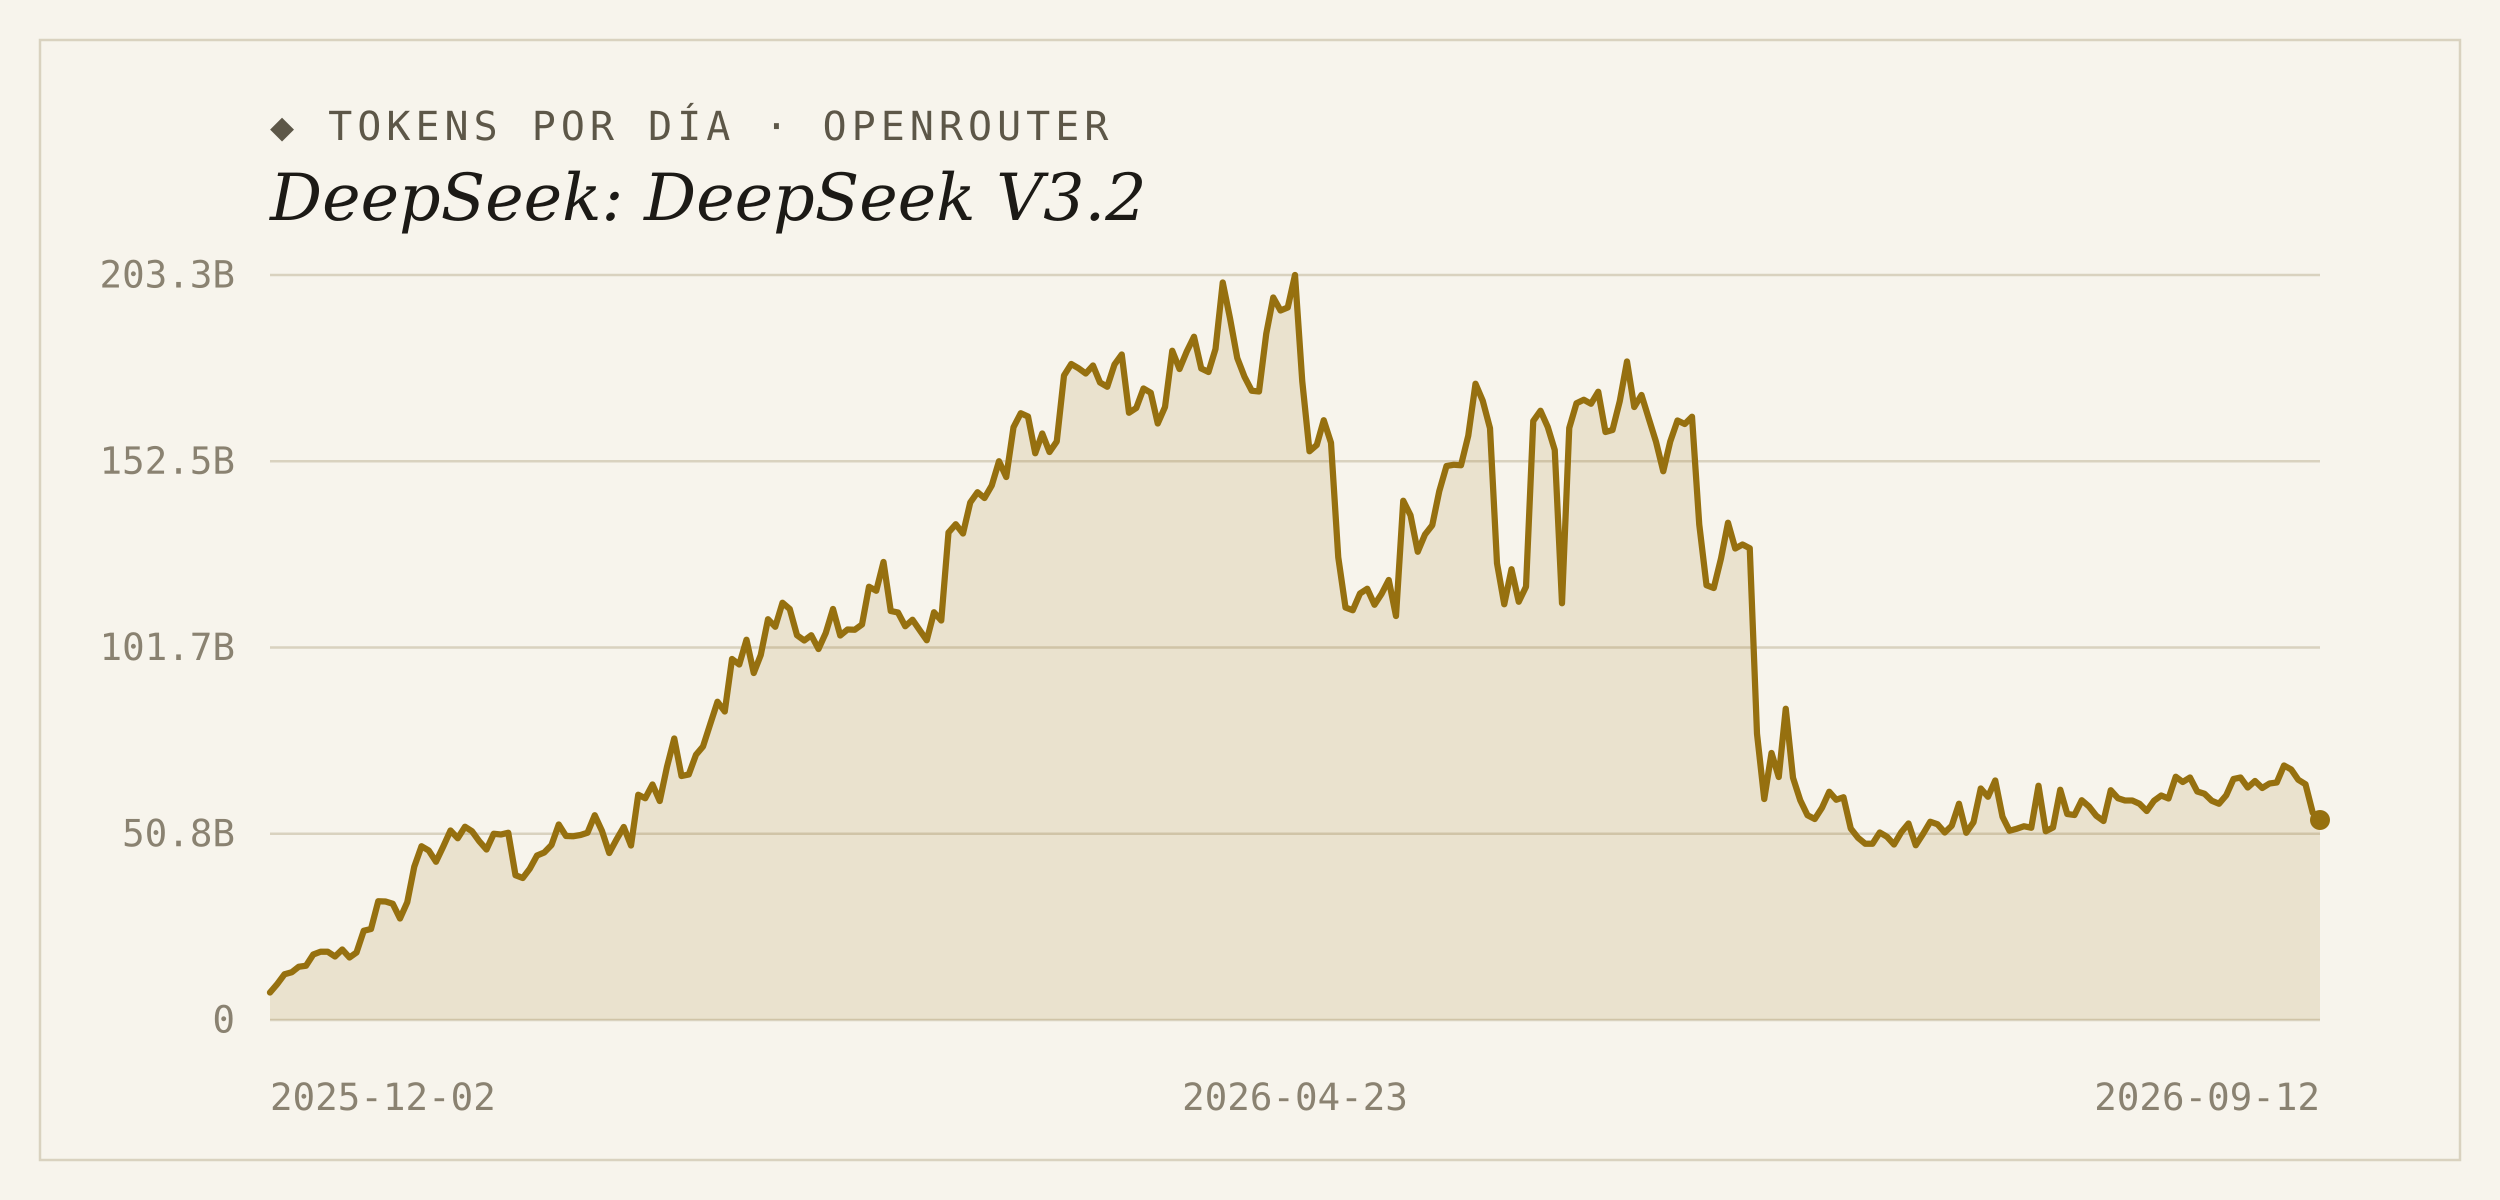
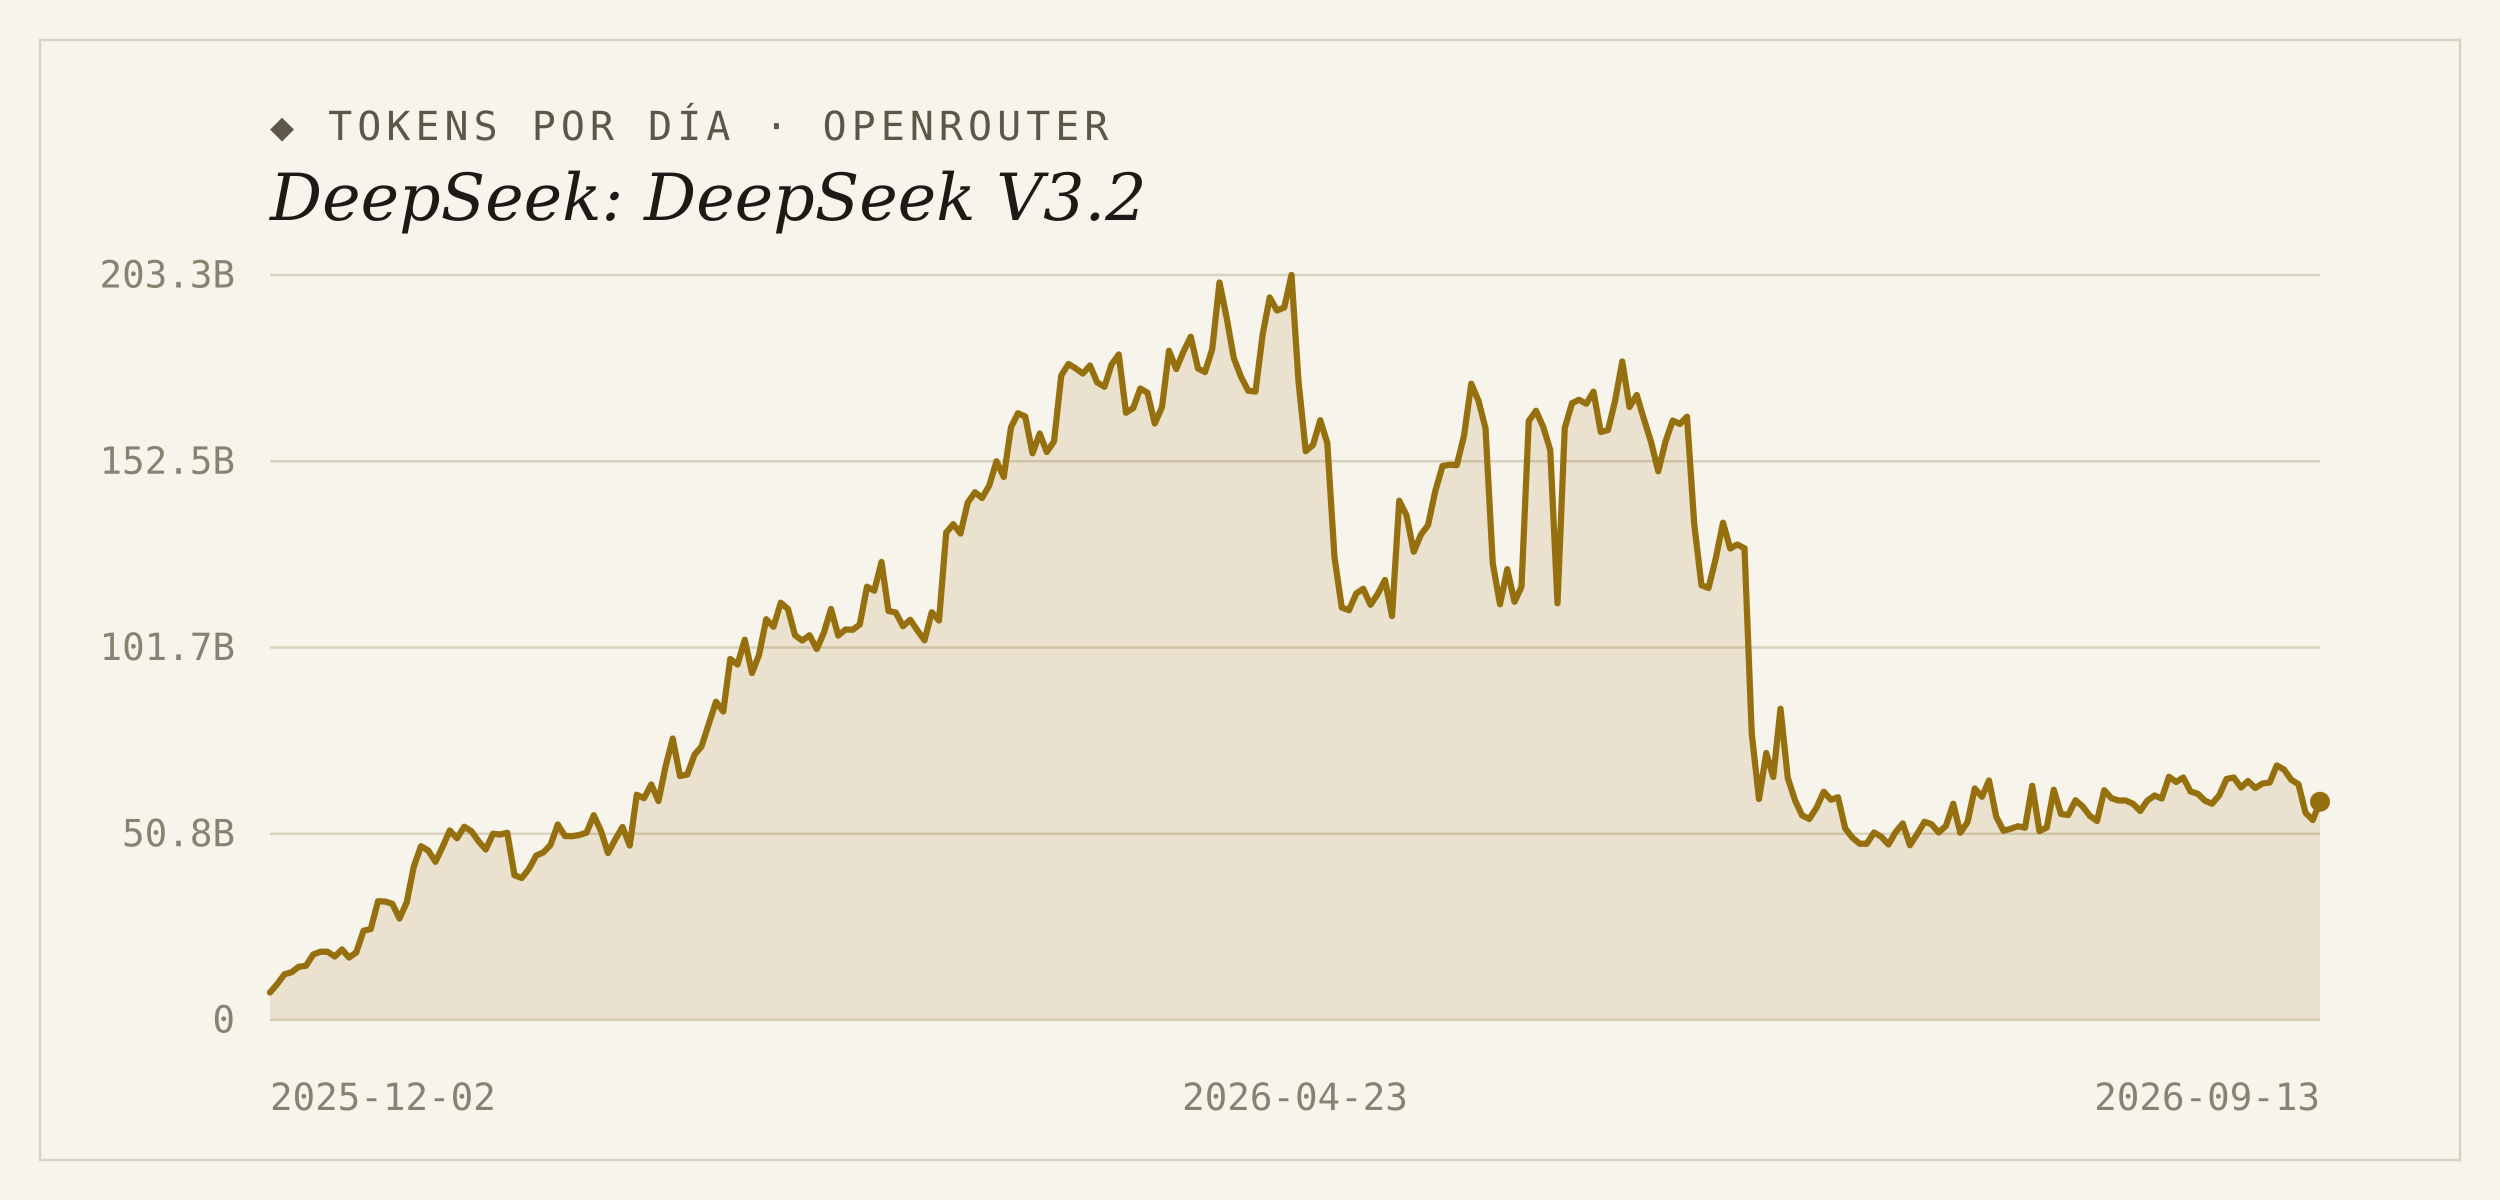
<svg xmlns="http://www.w3.org/2000/svg" width="1000" height="480" viewBox="0 0 1000 480">
  <rect width="1000" height="480" fill="#f7f4ec" />
  <rect x="16" y="16" width="968" height="448" fill="none" stroke="#d9d2bf" stroke-width="1" />
  <text x="108" y="56" font-family="'DejaVu Sans Mono', Consolas, monospace" font-size="16" letter-spacing="2" fill="#5d5748">◆ TOKENS POR DÍA · OPENROUTER</text>
  <text x="108" y="88" font-family="Georgia, 'DejaVu Serif', serif" font-size="26" font-style="italic" fill="#1c1a16">DeepSeek: DeepSeek V3.2</text>
  <line x1="108" y1="408.0" x2="928" y2="408.0" stroke="#d9d2bf" stroke-width="1" />
  <text x="94" y="413" text-anchor="end" font-family="'DejaVu Sans Mono', Consolas, monospace" font-size="15" fill="#8a8271">0</text>
  <line x1="108" y1="333.5" x2="928" y2="333.5" stroke="#d9d2bf" stroke-width="1" />
  <text x="94" y="338.5" text-anchor="end" font-family="'DejaVu Sans Mono', Consolas, monospace" font-size="15" fill="#8a8271">50.8B</text>
  <line x1="108" y1="259.0" x2="928" y2="259.0" stroke="#d9d2bf" stroke-width="1" />
  <text x="94" y="264" text-anchor="end" font-family="'DejaVu Sans Mono', Consolas, monospace" font-size="15" fill="#8a8271">101.7B</text>
  <line x1="108" y1="184.5" x2="928" y2="184.5" stroke="#d9d2bf" stroke-width="1" />
  <text x="94" y="189.5" text-anchor="end" font-family="'DejaVu Sans Mono', Consolas, monospace" font-size="15" fill="#8a8271">152.5B</text>
  <line x1="108" y1="110.0" x2="928" y2="110.0" stroke="#d9d2bf" stroke-width="1" />
  <text x="94" y="115" text-anchor="end" font-family="'DejaVu Sans Mono', Consolas, monospace" font-size="15" fill="#8a8271">203.3B</text>
-   <path d="M 108,408.0 L 108.0,397.0 L 110.9,393.6 L 113.8,389.7 L 116.7,388.9 L 119.5,386.7 L 122.4,386.3 L 125.3,381.8 L 128.2,380.7 L 131.1,380.7 L 134.0,382.6 L 136.9,379.8 L 139.8,383.0 L 142.6,381.0 L 145.5,372.3 L 148.4,371.6 L 151.3,360.5 L 154.2,360.6 L 157.1,361.5 L 160.0,367.4 L 162.9,360.9 L 165.7,346.7 L 168.6,338.5 L 171.5,340.2 L 174.4,344.7 L 177.3,338.6 L 180.2,332.2 L 183.1,335.3 L 186.0,330.7 L 188.8,332.5 L 191.7,336.5 L 194.6,339.8 L 197.5,333.5 L 200.4,333.8 L 203.3,333.1 L 206.2,350.1 L 209.1,351.2 L 211.9,347.5 L 214.8,342.2 L 217.7,341.0 L 220.6,338.0 L 223.5,329.8 L 226.4,334.4 L 229.3,334.5 L 232.2,334.0 L 235.0,333.1 L 237.9,326.1 L 240.8,332.4 L 243.7,341.2 L 246.6,335.8 L 249.5,330.8 L 252.4,338.2 L 255.3,317.9 L 258.1,319.3 L 261.0,313.8 L 263.9,320.4 L 266.8,306.7 L 269.7,295.4 L 272.6,310.4 L 275.5,309.8 L 278.4,301.9 L 281.2,298.6 L 284.1,289.6 L 287.0,280.7 L 289.9,284.6 L 292.8,263.6 L 295.7,265.8 L 298.6,255.9 L 301.5,269.2 L 304.3,262.0 L 307.2,247.7 L 310.1,250.7 L 313.0,241.1 L 315.9,243.6 L 318.8,254.1 L 321.7,256.2 L 324.5,254.1 L 327.4,259.6 L 330.3,253.2 L 333.2,243.6 L 336.1,254.2 L 339.0,251.8 L 341.9,251.9 L 344.8,249.8 L 347.6,234.7 L 350.5,236.3 L 353.4,224.8 L 356.3,244.4 L 359.2,245.0 L 362.1,250.5 L 365.0,247.9 L 367.9,252.1 L 370.7,256.1 L 373.6,244.9 L 376.5,248.2 L 379.4,213.0 L 382.3,209.7 L 385.2,213.4 L 388.1,201.0 L 391.0,196.9 L 393.8,199.2 L 396.7,194.2 L 399.6,184.5 L 402.5,190.8 L 405.4,170.9 L 408.3,165.3 L 411.2,166.6 L 414.1,181.3 L 416.9,173.4 L 419.8,180.8 L 422.7,176.6 L 425.6,150.2 L 428.5,145.6 L 431.4,147.3 L 434.3,149.4 L 437.2,146.2 L 440.0,153.0 L 442.9,154.7 L 445.8,145.8 L 448.7,141.8 L 451.6,165.1 L 454.5,163.2 L 457.4,155.4 L 460.3,157.1 L 463.1,169.4 L 466.0,162.8 L 468.9,140.3 L 471.8,147.6 L 474.7,140.6 L 477.6,134.7 L 480.5,147.4 L 483.4,148.8 L 486.2,139.6 L 489.1,113.0 L 492.0,127.3 L 494.9,143.2 L 497.8,150.7 L 500.7,156.3 L 503.6,156.6 L 506.5,133.5 L 509.3,119.0 L 512.2,124.2 L 515.1,123.0 L 518.0,110.0 L 520.9,152.5 L 523.8,180.5 L 526.7,178.0 L 529.5,168.1 L 532.4,177.1 L 535.3,222.9 L 538.2,243.0 L 541.1,244.1 L 544.0,237.4 L 546.9,235.5 L 549.8,241.9 L 552.6,237.6 L 555.5,232.0 L 558.4,246.4 L 561.3,200.3 L 564.2,206.1 L 567.1,220.7 L 570.0,213.8 L 572.9,210.1 L 575.7,196.5 L 578.6,186.4 L 581.5,185.9 L 584.4,186.1 L 587.3,174.3 L 590.2,153.5 L 593.1,160.3 L 596.0,171.3 L 598.8,225.3 L 601.7,241.7 L 604.6,227.7 L 607.5,240.7 L 610.4,234.7 L 613.3,168.4 L 616.2,164.3 L 619.1,170.8 L 621.9,180.0 L 624.8,241.3 L 627.7,171.2 L 630.6,161.3 L 633.5,159.9 L 636.4,161.5 L 639.3,156.7 L 642.2,172.8 L 645.0,172.0 L 647.9,160.5 L 650.8,144.6 L 653.7,162.8 L 656.6,158.0 L 659.5,167.4 L 662.4,176.7 L 665.3,188.5 L 668.1,176.6 L 671.0,168.2 L 673.9,169.6 L 676.8,166.7 L 679.7,209.8 L 682.6,234.1 L 685.5,235.2 L 688.4,223.4 L 691.2,209.1 L 694.1,219.4 L 697.0,217.8 L 699.9,219.3 L 702.8,293.5 L 705.7,319.6 L 708.6,301.2 L 711.5,310.8 L 714.3,283.5 L 717.2,311.1 L 720.1,320.1 L 723.0,326.1 L 725.9,327.6 L 728.8,323.1 L 731.7,316.7 L 734.5,319.9 L 737.4,318.9 L 740.3,331.4 L 743.2,335.1 L 746.1,337.5 L 749.0,337.5 L 751.9,333.0 L 754.8,334.7 L 757.6,337.8 L 760.5,332.9 L 763.4,329.4 L 766.3,338.1 L 769.2,333.6 L 772.1,328.7 L 775.0,329.7 L 777.9,333.0 L 780.7,330.3 L 783.6,321.5 L 786.5,333.1 L 789.4,328.9 L 792.3,315.4 L 795.2,318.7 L 798.1,312.2 L 801.0,326.7 L 803.8,332.3 L 806.7,331.5 L 809.6,330.5 L 812.5,331.1 L 815.4,314.3 L 818.3,332.5 L 821.2,331.0 L 824.1,315.9 L 826.9,325.6 L 829.8,326.0 L 832.7,320.1 L 835.6,322.6 L 838.5,326.3 L 841.4,328.4 L 844.3,316.1 L 847.2,319.3 L 850.0,320.2 L 852.9,320.2 L 855.8,321.5 L 858.7,324.4 L 861.6,320.3 L 864.5,318.2 L 867.4,319.4 L 870.3,310.7 L 873.1,312.8 L 876.0,311.0 L 878.9,316.6 L 881.8,317.5 L 884.7,320.3 L 887.6,321.5 L 890.5,318.1 L 893.4,311.6 L 896.2,311.0 L 899.1,315.0 L 902.0,312.4 L 904.9,315.2 L 907.8,313.4 L 910.7,313.0 L 913.6,306.2 L 916.5,307.8 L 919.3,311.9 L 922.2,313.7 L 925.1,325.1 L 928.0,328.0 L 928.0,408.0 Z" fill="#96700f" fill-opacity="0.14" />
-   <polyline points="108.0,397.0 110.9,393.6 113.8,389.7 116.7,388.9 119.5,386.7 122.4,386.3 125.3,381.8 128.2,380.7 131.1,380.7 134.0,382.6 136.9,379.8 139.8,383.0 142.6,381.0 145.5,372.3 148.4,371.6 151.3,360.5 154.2,360.6 157.1,361.5 160.0,367.4 162.9,360.9 165.7,346.7 168.6,338.5 171.5,340.2 174.4,344.7 177.3,338.6 180.2,332.2 183.1,335.3 186.0,330.7 188.8,332.5 191.7,336.5 194.6,339.8 197.5,333.5 200.4,333.8 203.3,333.1 206.2,350.1 209.1,351.2 211.9,347.5 214.8,342.2 217.7,341.0 220.6,338.0 223.5,329.8 226.4,334.4 229.3,334.5 232.2,334.0 235.0,333.1 237.9,326.1 240.8,332.4 243.7,341.2 246.6,335.8 249.5,330.8 252.4,338.2 255.3,317.9 258.1,319.3 261.0,313.8 263.9,320.4 266.8,306.7 269.7,295.4 272.6,310.4 275.5,309.8 278.4,301.9 281.2,298.6 284.1,289.6 287.0,280.7 289.9,284.6 292.8,263.6 295.7,265.8 298.6,255.9 301.5,269.2 304.3,262.0 307.2,247.7 310.1,250.7 313.0,241.1 315.9,243.6 318.8,254.1 321.7,256.2 324.5,254.1 327.4,259.6 330.3,253.2 333.2,243.6 336.1,254.2 339.0,251.8 341.9,251.9 344.8,249.8 347.6,234.7 350.5,236.3 353.4,224.8 356.3,244.4 359.2,245.0 362.1,250.5 365.0,247.9 367.9,252.1 370.7,256.1 373.6,244.9 376.5,248.2 379.4,213.0 382.3,209.7 385.2,213.4 388.1,201.0 391.0,196.9 393.8,199.2 396.7,194.2 399.6,184.5 402.5,190.8 405.4,170.9 408.3,165.3 411.2,166.6 414.1,181.3 416.9,173.4 419.8,180.8 422.7,176.6 425.6,150.2 428.5,145.6 431.4,147.3 434.3,149.4 437.2,146.2 440.0,153.0 442.9,154.7 445.8,145.8 448.7,141.8 451.6,165.1 454.5,163.2 457.4,155.4 460.3,157.1 463.1,169.4 466.0,162.8 468.9,140.3 471.8,147.6 474.7,140.6 477.6,134.7 480.5,147.4 483.4,148.8 486.2,139.6 489.1,113.0 492.0,127.3 494.9,143.2 497.8,150.7 500.7,156.3 503.6,156.6 506.5,133.5 509.3,119.0 512.2,124.2 515.1,123.0 518.0,110.0 520.9,152.5 523.8,180.5 526.7,178.0 529.5,168.1 532.4,177.1 535.3,222.9 538.2,243.0 541.1,244.1 544.0,237.4 546.9,235.5 549.8,241.9 552.6,237.6 555.5,232.0 558.4,246.4 561.3,200.3 564.2,206.1 567.1,220.7 570.0,213.8 572.9,210.1 575.7,196.5 578.6,186.4 581.5,185.9 584.4,186.1 587.3,174.3 590.2,153.5 593.1,160.3 596.0,171.3 598.8,225.3 601.7,241.7 604.6,227.7 607.5,240.7 610.4,234.7 613.3,168.4 616.2,164.3 619.1,170.8 621.9,180.0 624.8,241.3 627.7,171.2 630.6,161.3 633.5,159.9 636.4,161.5 639.3,156.7 642.2,172.8 645.0,172.0 647.9,160.5 650.8,144.6 653.7,162.8 656.6,158.0 659.5,167.4 662.4,176.7 665.3,188.5 668.1,176.6 671.0,168.2 673.9,169.6 676.8,166.7 679.7,209.8 682.6,234.1 685.5,235.2 688.4,223.4 691.2,209.1 694.1,219.4 697.0,217.8 699.9,219.3 702.8,293.5 705.7,319.6 708.6,301.2 711.5,310.8 714.3,283.5 717.2,311.1 720.1,320.1 723.0,326.1 725.9,327.6 728.8,323.1 731.7,316.7 734.5,319.9 737.4,318.9 740.3,331.4 743.2,335.1 746.1,337.5 749.0,337.5 751.9,333.0 754.8,334.7 757.6,337.8 760.5,332.9 763.4,329.4 766.3,338.1 769.2,333.6 772.1,328.7 775.0,329.7 777.9,333.0 780.7,330.3 783.6,321.5 786.5,333.1 789.4,328.9 792.3,315.4 795.2,318.7 798.1,312.2 801.0,326.7 803.8,332.3 806.7,331.5 809.6,330.5 812.5,331.1 815.4,314.3 818.3,332.5 821.2,331.0 824.1,315.9 826.9,325.6 829.8,326.0 832.7,320.1 835.6,322.6 838.5,326.3 841.4,328.4 844.3,316.1 847.2,319.3 850.0,320.2 852.9,320.2 855.8,321.5 858.7,324.4 861.6,320.3 864.5,318.2 867.4,319.4 870.3,310.7 873.1,312.8 876.0,311.0 878.9,316.6 881.8,317.5 884.7,320.3 887.6,321.5 890.5,318.1 893.4,311.6 896.2,311.0 899.1,315.0 902.0,312.4 904.9,315.2 907.8,313.4 910.7,313.0 913.6,306.2 916.5,307.8 919.3,311.9 922.2,313.7 925.1,325.1 928.0,328.0" fill="none" stroke="#96700f" stroke-width="2.5" stroke-linejoin="round" stroke-linecap="round" />
-   <circle cx="928.0" cy="328.0" r="4" fill="#96700f" />
+   <path d="M 108,408.0 L 108.0,397.0 L 110.9,393.6 L 113.8,389.7 L 116.6,388.9 L 119.5,386.7 L 122.4,386.3 L 125.3,381.8 L 128.1,380.7 L 131.0,380.7 L 133.9,382.6 L 136.8,379.8 L 139.6,383.0 L 142.5,381.0 L 145.4,372.3 L 148.3,371.6 L 151.2,360.5 L 154.0,360.6 L 156.9,361.5 L 159.8,367.4 L 162.7,360.9 L 165.5,346.7 L 168.4,338.5 L 171.3,340.2 L 174.2,344.7 L 177.1,338.6 L 179.9,332.2 L 182.8,335.3 L 185.7,330.7 L 188.6,332.5 L 191.4,336.5 L 194.3,339.8 L 197.2,333.5 L 200.1,333.8 L 202.9,333.1 L 205.8,350.1 L 208.7,351.2 L 211.6,347.5 L 214.5,342.2 L 217.3,341.0 L 220.2,338.0 L 223.1,329.8 L 226.0,334.4 L 228.8,334.5 L 231.7,334.0 L 234.6,333.1 L 237.5,326.1 L 240.4,332.4 L 243.2,341.2 L 246.1,335.8 L 249.0,330.8 L 251.9,338.2 L 254.7,317.9 L 257.6,319.3 L 260.5,313.8 L 263.4,320.4 L 266.2,306.7 L 269.1,295.4 L 272.0,310.4 L 274.9,309.8 L 277.8,301.9 L 280.6,298.6 L 283.5,289.6 L 286.4,280.7 L 289.3,284.6 L 292.1,263.6 L 295.0,265.8 L 297.9,255.9 L 300.8,269.2 L 303.6,262.0 L 306.5,247.7 L 309.4,250.7 L 312.3,241.1 L 315.2,243.6 L 318.0,254.1 L 320.9,256.2 L 323.8,254.1 L 326.7,259.6 L 329.5,253.2 L 332.4,243.6 L 335.3,254.2 L 338.2,251.8 L 341.1,251.9 L 343.9,249.8 L 346.8,234.7 L 349.7,236.3 L 352.6,224.8 L 355.4,244.4 L 358.3,245.0 L 361.2,250.5 L 364.1,247.9 L 366.9,252.1 L 369.8,256.1 L 372.7,244.9 L 375.6,248.2 L 378.5,213.0 L 381.3,209.7 L 384.2,213.4 L 387.1,201.0 L 390.0,196.9 L 392.8,199.2 L 395.7,194.2 L 398.6,184.5 L 401.5,190.8 L 404.4,170.9 L 407.2,165.3 L 410.1,166.6 L 413.0,181.3 L 415.9,173.4 L 418.7,180.8 L 421.6,176.6 L 424.5,150.2 L 427.4,145.6 L 430.2,147.3 L 433.1,149.4 L 436.0,146.2 L 438.9,153.0 L 441.8,154.7 L 444.6,145.8 L 447.5,141.8 L 450.4,165.1 L 453.3,163.2 L 456.1,155.4 L 459.0,157.1 L 461.9,169.4 L 464.8,162.8 L 467.6,140.3 L 470.5,147.6 L 473.4,140.6 L 476.3,134.7 L 479.2,147.4 L 482.0,148.8 L 484.9,139.6 L 487.8,113.0 L 490.7,127.3 L 493.5,143.2 L 496.4,150.7 L 499.3,156.3 L 502.2,156.6 L 505.1,133.5 L 507.9,119.0 L 510.8,124.2 L 513.7,123.0 L 516.6,110.0 L 519.4,152.5 L 522.3,180.5 L 525.2,178.0 L 528.1,168.1 L 530.9,177.1 L 533.8,222.9 L 536.7,243.0 L 539.6,244.1 L 542.5,237.4 L 545.3,235.5 L 548.2,241.9 L 551.1,237.6 L 554.0,232.0 L 556.8,246.4 L 559.7,200.3 L 562.6,206.1 L 565.5,220.7 L 568.4,213.8 L 571.2,210.1 L 574.1,196.5 L 577.0,186.4 L 579.9,185.9 L 582.7,186.1 L 585.6,174.3 L 588.5,153.5 L 591.4,160.3 L 594.2,171.3 L 597.1,225.3 L 600.0,241.7 L 602.9,227.7 L 605.8,240.7 L 608.6,234.7 L 611.5,168.4 L 614.4,164.3 L 617.3,170.8 L 620.1,180.0 L 623.0,241.3 L 625.9,171.2 L 628.8,161.3 L 631.6,159.9 L 634.5,161.5 L 637.4,156.7 L 640.3,172.8 L 643.2,172.0 L 646.0,160.5 L 648.9,144.6 L 651.8,162.8 L 654.7,158.0 L 657.5,167.4 L 660.4,176.7 L 663.3,188.5 L 666.2,176.6 L 669.1,168.2 L 671.9,169.6 L 674.8,166.7 L 677.7,209.8 L 680.6,234.1 L 683.4,235.2 L 686.3,223.4 L 689.2,209.1 L 692.1,219.4 L 694.9,217.8 L 697.8,219.3 L 700.7,293.5 L 703.6,319.6 L 706.5,301.2 L 709.3,310.8 L 712.2,283.5 L 715.1,311.1 L 718.0,320.1 L 720.8,326.1 L 723.7,327.6 L 726.6,323.1 L 729.5,316.7 L 732.4,319.9 L 735.2,318.9 L 738.1,331.4 L 741.0,335.1 L 743.9,337.5 L 746.7,337.5 L 749.6,333.0 L 752.5,334.7 L 755.4,337.8 L 758.2,332.9 L 761.1,329.4 L 764.0,338.1 L 766.9,333.6 L 769.8,328.7 L 772.6,329.7 L 775.5,333.0 L 778.4,330.3 L 781.3,321.5 L 784.1,333.1 L 787.0,328.9 L 789.9,315.4 L 792.8,318.7 L 795.6,312.2 L 798.5,326.7 L 801.4,332.3 L 804.3,331.5 L 807.2,330.5 L 810.0,331.1 L 812.9,314.3 L 815.8,332.5 L 818.7,331.0 L 821.5,315.9 L 824.4,325.6 L 827.3,326.0 L 830.2,320.1 L 833.1,322.6 L 835.9,326.3 L 838.8,328.4 L 841.7,316.1 L 844.6,319.3 L 847.4,320.2 L 850.3,320.2 L 853.2,321.5 L 856.1,324.4 L 858.9,320.3 L 861.8,318.2 L 864.7,319.4 L 867.6,310.7 L 870.5,312.8 L 873.3,311.0 L 876.2,316.6 L 879.1,317.5 L 882.0,320.3 L 884.8,321.5 L 887.7,318.1 L 890.6,311.6 L 893.5,311.0 L 896.4,315.0 L 899.2,312.4 L 902.1,315.2 L 905.0,313.4 L 907.9,313.0 L 910.7,306.2 L 913.6,307.8 L 916.5,311.9 L 919.4,313.7 L 922.2,325.1 L 925.1,328.0 L 928.0,320.7 L 928.0,408.0 Z" fill="#96700f" fill-opacity="0.14" />
+   <polyline points="108.0,397.0 110.9,393.6 113.8,389.7 116.6,388.9 119.5,386.7 122.4,386.3 125.3,381.8 128.1,380.7 131.0,380.7 133.9,382.6 136.8,379.8 139.6,383.0 142.5,381.0 145.4,372.3 148.3,371.6 151.2,360.5 154.0,360.6 156.9,361.5 159.8,367.4 162.7,360.9 165.5,346.7 168.4,338.5 171.3,340.2 174.2,344.7 177.1,338.6 179.9,332.2 182.8,335.3 185.7,330.7 188.6,332.5 191.4,336.5 194.3,339.8 197.2,333.5 200.1,333.8 202.9,333.1 205.8,350.1 208.7,351.2 211.6,347.5 214.5,342.2 217.3,341.0 220.2,338.0 223.1,329.8 226.0,334.4 228.8,334.5 231.7,334.0 234.6,333.1 237.5,326.1 240.4,332.4 243.2,341.2 246.1,335.8 249.0,330.8 251.9,338.2 254.7,317.9 257.6,319.3 260.5,313.8 263.4,320.4 266.2,306.7 269.1,295.4 272.0,310.4 274.9,309.8 277.8,301.9 280.6,298.6 283.5,289.6 286.4,280.7 289.3,284.6 292.1,263.6 295.0,265.8 297.9,255.9 300.8,269.2 303.6,262.0 306.5,247.7 309.4,250.7 312.3,241.1 315.2,243.6 318.0,254.1 320.9,256.2 323.8,254.1 326.7,259.6 329.5,253.2 332.4,243.6 335.3,254.2 338.2,251.8 341.1,251.9 343.9,249.8 346.8,234.7 349.7,236.3 352.6,224.8 355.4,244.4 358.3,245.0 361.2,250.5 364.1,247.9 366.9,252.1 369.8,256.1 372.7,244.9 375.6,248.2 378.5,213.0 381.3,209.7 384.2,213.4 387.1,201.0 390.0,196.9 392.8,199.2 395.7,194.2 398.6,184.5 401.5,190.8 404.4,170.9 407.2,165.3 410.1,166.6 413.0,181.3 415.9,173.4 418.7,180.8 421.6,176.6 424.5,150.2 427.4,145.6 430.2,147.3 433.1,149.4 436.0,146.2 438.9,153.0 441.8,154.7 444.6,145.8 447.5,141.8 450.4,165.1 453.3,163.2 456.1,155.4 459.0,157.1 461.9,169.4 464.8,162.8 467.6,140.3 470.5,147.6 473.4,140.6 476.3,134.7 479.2,147.4 482.0,148.8 484.9,139.6 487.8,113.0 490.7,127.3 493.5,143.2 496.4,150.7 499.3,156.3 502.2,156.6 505.1,133.5 507.9,119.0 510.8,124.2 513.7,123.0 516.6,110.0 519.4,152.5 522.3,180.5 525.2,178.0 528.1,168.1 530.9,177.1 533.8,222.9 536.7,243.0 539.6,244.1 542.5,237.4 545.3,235.5 548.2,241.9 551.1,237.6 554.0,232.0 556.8,246.4 559.7,200.3 562.6,206.1 565.5,220.7 568.4,213.8 571.2,210.1 574.1,196.5 577.0,186.4 579.9,185.9 582.7,186.1 585.6,174.3 588.5,153.5 591.4,160.3 594.2,171.3 597.1,225.3 600.0,241.7 602.9,227.7 605.8,240.7 608.6,234.7 611.5,168.4 614.4,164.3 617.3,170.8 620.1,180.0 623.0,241.3 625.9,171.2 628.8,161.3 631.6,159.9 634.5,161.5 637.4,156.7 640.3,172.8 643.2,172.0 646.0,160.5 648.9,144.6 651.8,162.8 654.7,158.0 657.5,167.4 660.4,176.7 663.3,188.5 666.2,176.6 669.1,168.2 671.9,169.6 674.8,166.7 677.7,209.8 680.6,234.1 683.4,235.2 686.3,223.4 689.2,209.1 692.1,219.4 694.9,217.8 697.8,219.3 700.7,293.5 703.6,319.6 706.5,301.2 709.3,310.8 712.2,283.5 715.1,311.1 718.0,320.1 720.8,326.1 723.7,327.6 726.6,323.1 729.5,316.7 732.4,319.9 735.2,318.9 738.1,331.4 741.0,335.1 743.9,337.5 746.7,337.5 749.6,333.0 752.5,334.7 755.4,337.8 758.2,332.9 761.1,329.4 764.0,338.1 766.9,333.6 769.8,328.7 772.6,329.7 775.5,333.0 778.4,330.3 781.3,321.5 784.1,333.1 787.0,328.9 789.9,315.4 792.8,318.7 795.6,312.2 798.5,326.7 801.4,332.3 804.3,331.5 807.2,330.5 810.0,331.1 812.9,314.3 815.8,332.5 818.7,331.0 821.5,315.9 824.4,325.6 827.3,326.0 830.2,320.1 833.1,322.6 835.9,326.3 838.8,328.4 841.7,316.1 844.6,319.3 847.4,320.2 850.3,320.2 853.2,321.5 856.1,324.4 858.9,320.3 861.8,318.2 864.7,319.4 867.6,310.7 870.5,312.8 873.3,311.0 876.2,316.6 879.1,317.5 882.0,320.3 884.8,321.5 887.7,318.1 890.6,311.6 893.5,311.0 896.4,315.0 899.2,312.4 902.1,315.2 905.0,313.4 907.9,313.0 910.7,306.2 913.6,307.8 916.5,311.9 919.4,313.7 922.2,325.1 925.1,328.0 928.0,320.7" fill="none" stroke="#96700f" stroke-width="2.5" stroke-linejoin="round" stroke-linecap="round" />
+   <circle cx="928.0" cy="320.7" r="4" fill="#96700f" />
  <text x="108" y="444" text-anchor="start" font-family="'DejaVu Sans Mono', Consolas, monospace" font-size="15" fill="#8a8271">2025-12-02</text>
  <text x="518" y="444" text-anchor="middle" font-family="'DejaVu Sans Mono', Consolas, monospace" font-size="15" fill="#8a8271">2026-04-23</text>
-   <text x="928" y="444" text-anchor="end" font-family="'DejaVu Sans Mono', Consolas, monospace" font-size="15" fill="#8a8271">2026-09-12</text>
+   <text x="928" y="444" text-anchor="end" font-family="'DejaVu Sans Mono', Consolas, monospace" font-size="15" fill="#8a8271">2026-09-13</text>
</svg>
